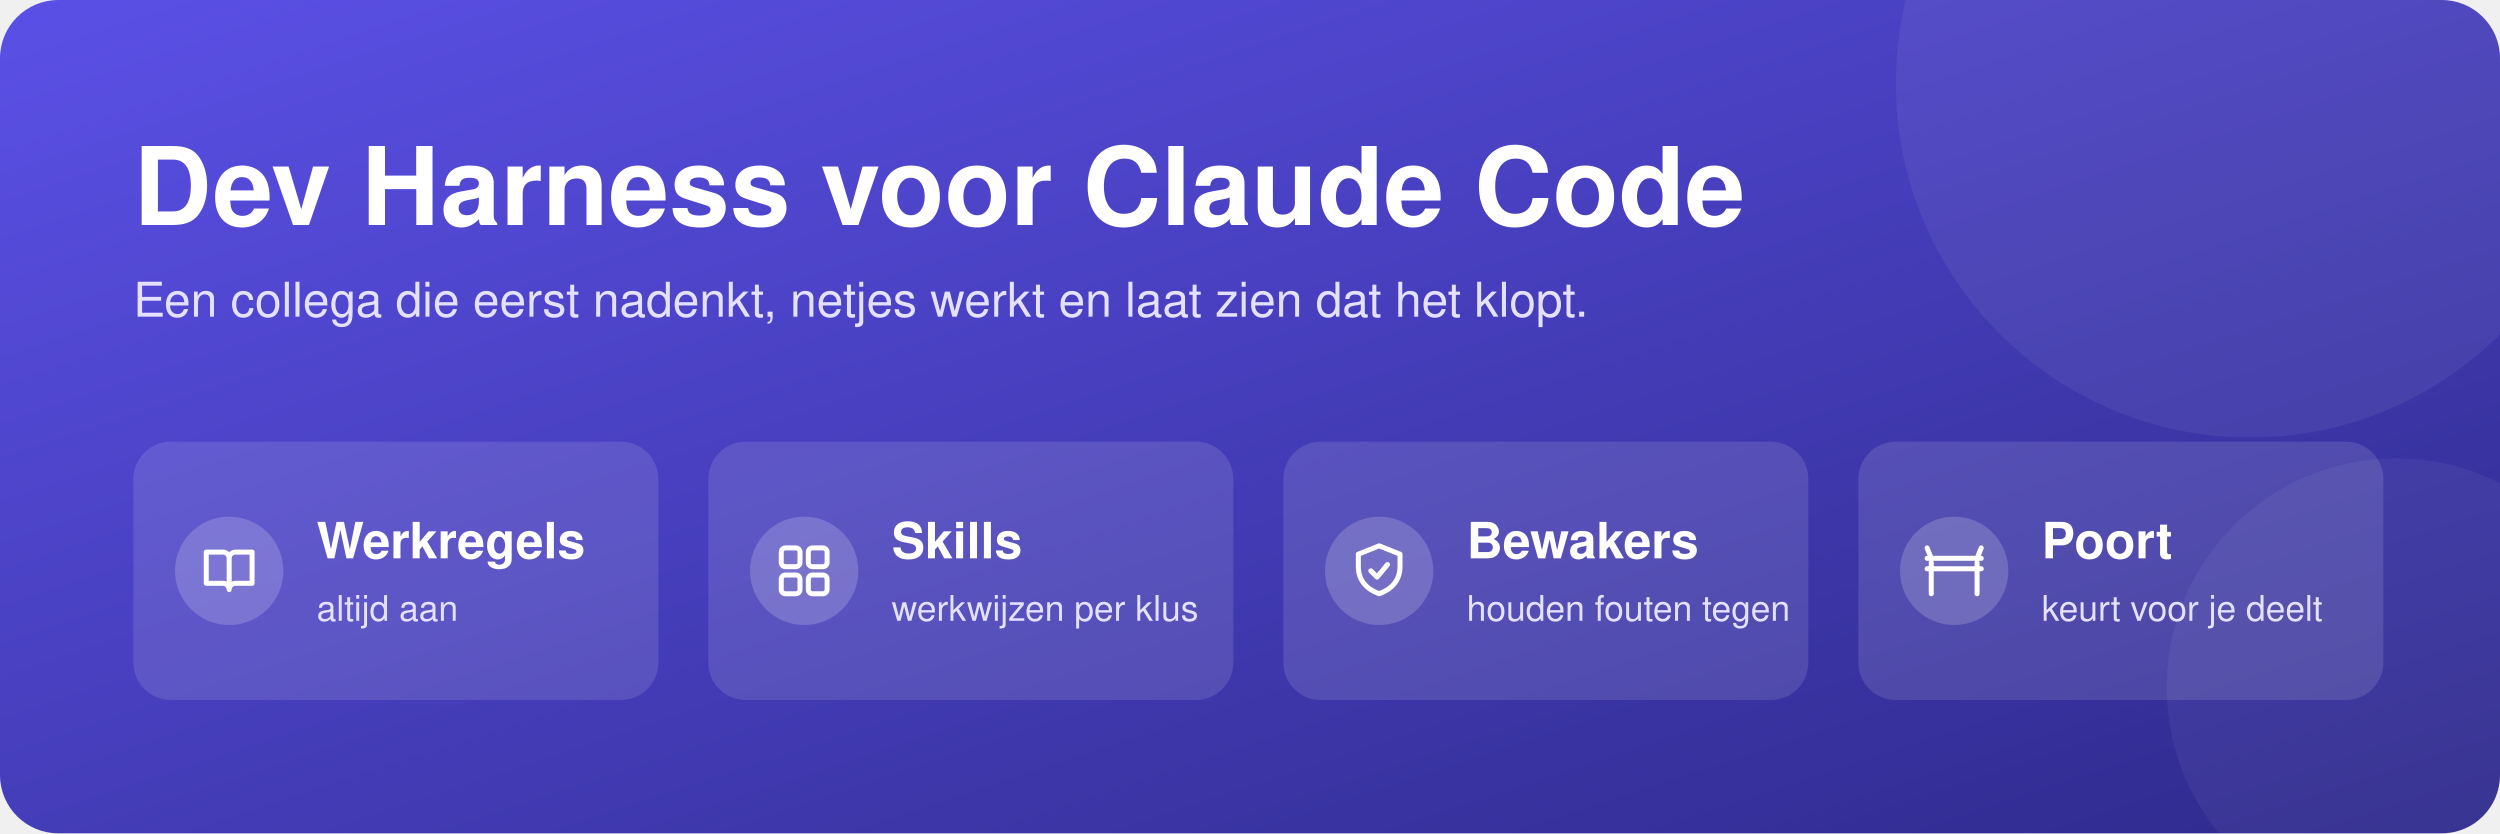
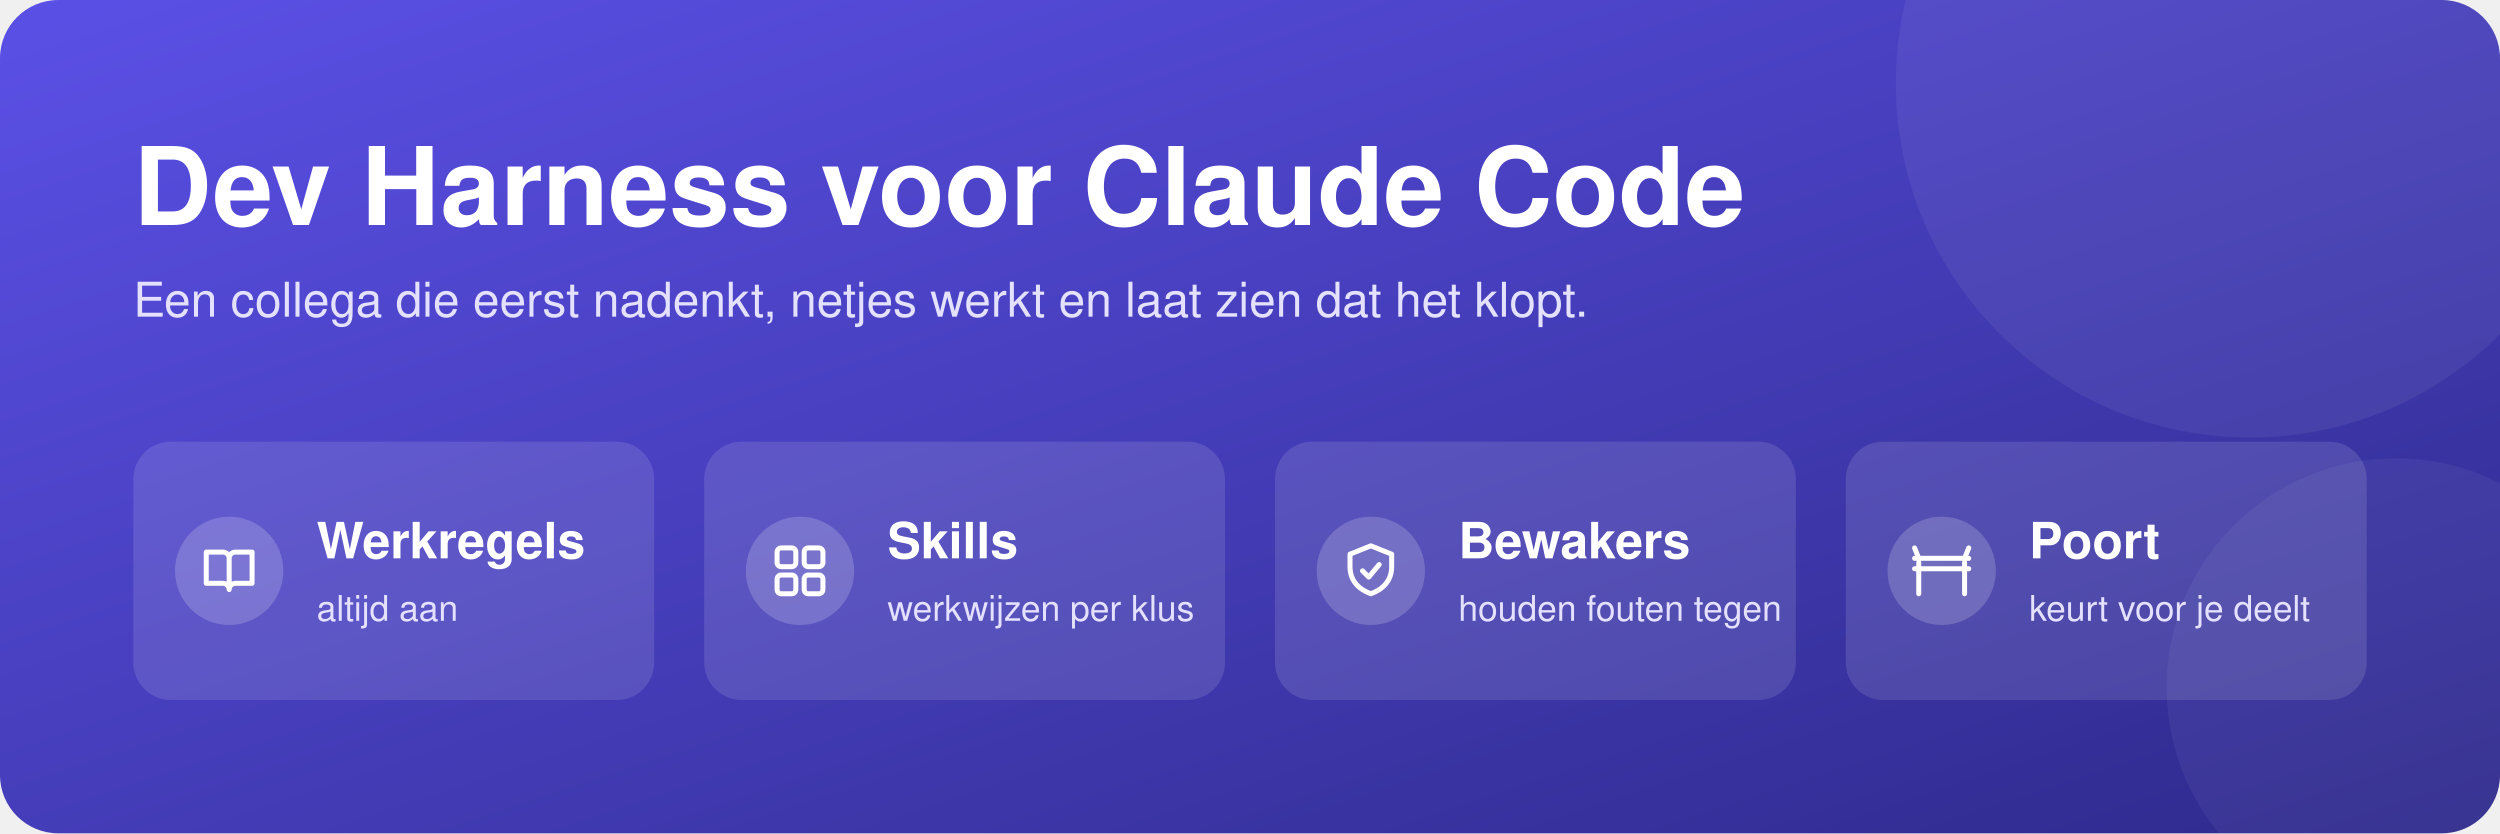
<svg xmlns="http://www.w3.org/2000/svg" viewBox="0 0 1200 400" width="1200" height="400" role="img" aria-label="Dev Harness voor Claude Code: werkregels, skills, bewakers en poort">
  <style>
text{font-family:-apple-system, BlinkMacSystemFont, 'Segoe UI', Helvetica, Arial, sans-serif}
.card{fill:#F7F6FF;stroke:#DDD9FF;stroke-width:1.5}
.hero{fill:url(#g)}
.t{fill:#111827}.m{fill:#4B5563}.w{fill:#FFFFFF}.wm{fill:#E4E1FF}
- .acc{fill:#5B50E6}.accs{stroke:#5B50E6}.soft{fill:#ECEAFF}
+ .acc{fill:#5B50E6}
.line{stroke:#A9A3F7;stroke-width:2.5;fill:none}.arrow{fill:#A9A3F7}
.ico{stroke:#FFFFFF;stroke-width:2.4;fill:none;stroke-linecap:round;stroke-linejoin:round}
@media (prefers-color-scheme: dark){
.card{fill:#161B22;stroke:#30363D}
.t{fill:#F0F6FC}.m{fill:#9DA7B3}
- .acc{fill:#7C73FF}.accs{stroke:#7C73FF}.soft{fill:#25224A}
+ .acc{fill:#7C73FF}
.line{stroke:#4D47A8}.arrow{fill:#4D47A8}
}
</style>
  <defs>
    <linearGradient id="g" x1="0" y1="0" x2="1" y2="1">
      <stop offset="0" stop-color="#5B50E6" />
      <stop offset="1" stop-color="#2E2A8C" />
    </linearGradient>
  </defs>
  <clipPath id="c">
    <rect width="1200" height="400" rx="28" />
  </clipPath>
  <rect width="1200" height="400" rx="28" class="hero" />
  <g clip-path="url(#c)">
    <circle cx="1080" cy="40" r="170" fill="#FFFFFF" opacity="0.06" />
    <circle cx="1150" cy="330" r="110" fill="#FFFFFF" opacity="0.05" />
  </g>
-   <text x="64" y="108" class="w" font-size="52" font-weight="750" text-anchor="start">Dev Harness voor Claude Code</text>
-   <text x="64" y="152" class="wm" font-size="23" font-weight="400" text-anchor="start">Een collega die eerst nadenkt, netjes werkt en laat zien dat het klopt.</text>
-   <rect x="64" y="212" width="252" height="124" rx="18" fill="#FFFFFF" opacity="0.12" />
-   <circle cx="110" cy="274" r="26" fill="#FFFFFF" opacity="0.18" />
-   <g transform="translate(110 274)">
+   <text x="64.0" y="108" class="w" font-size="52" font-weight="750" text-anchor="start">Dev Harness voor Claude Code</text>
+   <text x="64.0" y="152" class="wm" font-size="23" font-weight="400" text-anchor="start">Een collega die eerst nadenkt, netjes werkt en laat zien dat het klopt.</text>
+   <rect x="64.0" y="212" width="250.0" height="124" rx="18" fill="#FFFFFF" opacity="0.12" />
+   <circle cx="110.0" cy="274" r="26" fill="#FFFFFF" opacity="0.18" />
+   <g transform="translate(110.0 274)">
    <path class="ico" d="M-11 -9h8a3 3 0 0 1 3 3v15a3 3 0 0 0-3-3h-8zM11 -9h-8a3 3 0 0 0-3 3v15a3 3 0 0 1 3-3h8z" />
  </g>
-   <text x="152" y="268" class="w" font-size="24" font-weight="700" text-anchor="start">Werkregels</text>
-   <text x="152" y="298" class="wm" font-size="17" font-weight="400" text-anchor="start">altijd aan</text>
-   <rect x="340" y="212" width="252" height="124" rx="18" fill="#FFFFFF" opacity="0.12" />
-   <circle cx="386" cy="274" r="26" fill="#FFFFFF" opacity="0.18" />
-   <g transform="translate(386 274)">
+   <text x="152.0" y="268" class="w" font-size="24" font-weight="700" text-anchor="start">Werkregels</text>
+   <text x="152.0" y="298" class="wm" font-size="17" font-weight="400" text-anchor="start">altijd aan</text>
+   <rect x="338.0" y="212" width="250.0" height="124" rx="18" fill="#FFFFFF" opacity="0.12" />
+   <circle cx="384.0" cy="274" r="26" fill="#FFFFFF" opacity="0.18" />
+   <g transform="translate(384.0 274)">
    <rect class="ico" x="-11" y="-11" width="9" height="9" rx="2" />
    <rect class="ico" x="2" y="-11" width="9" height="9" rx="2" />
    <rect class="ico" x="-11" y="2" width="9" height="9" rx="2" />
    <rect class="ico" x="2" y="2" width="9" height="9" rx="2" />
  </g>
-   <text x="428" y="268" class="w" font-size="24" font-weight="700" text-anchor="start">Skills</text>
-   <text x="428" y="298" class="wm" font-size="17" font-weight="400" text-anchor="start">werkwijzen per klus</text>
-   <rect x="616" y="212" width="252" height="124" rx="18" fill="#FFFFFF" opacity="0.12" />
-   <circle cx="662" cy="274" r="26" fill="#FFFFFF" opacity="0.18" />
-   <g transform="translate(662 274)">
+   <text x="426.0" y="268" class="w" font-size="24" font-weight="700" text-anchor="start">Skills</text>
+   <text x="426.0" y="298" class="wm" font-size="17" font-weight="400" text-anchor="start">werkwijzen per klus</text>
+   <rect x="612.0" y="212" width="250.0" height="124" rx="18" fill="#FFFFFF" opacity="0.12" />
+   <circle cx="658.0" cy="274" r="26" fill="#FFFFFF" opacity="0.18" />
+   <g transform="translate(658.0 274)">
    <path class="ico" d="M0 -12l10 4v6c0 7-4.5 11-10 13c-5.5-2-10-6-10-13v-6z" />
    <path class="ico" d="M-4 0l3 3l5-6" />
  </g>
-   <text x="704" y="268" class="w" font-size="24" font-weight="700" text-anchor="start">Bewakers</text>
-   <text x="704" y="298" class="wm" font-size="17" font-weight="400" text-anchor="start">houden fouten tegen</text>
-   <rect x="892" y="212" width="252" height="124" rx="18" fill="#FFFFFF" opacity="0.12" />
-   <circle cx="938" cy="274" r="26" fill="#FFFFFF" opacity="0.18" />
-   <g transform="translate(938 274)">
+   <text x="700.0" y="268" class="w" font-size="24" font-weight="700" text-anchor="start">Bewakers</text>
+   <text x="700.0" y="298" class="wm" font-size="17" font-weight="400" text-anchor="start">houden fouten tegen</text>
+   <rect x="886.0" y="212" width="250.0" height="124" rx="18" fill="#FFFFFF" opacity="0.12" />
+   <circle cx="932.0" cy="274" r="26" fill="#FFFFFF" opacity="0.18" />
+   <g transform="translate(932.0 274)">
    <path class="ico" d="M-11 11v-15M11 11v-15M-13 -6h26M-13 -1h26" />
    <path class="ico" d="M-11 -6l-2 -5M11 -6l2 -5" />
  </g>
-   <text x="980" y="268" class="w" font-size="24" font-weight="700" text-anchor="start">Poort</text>
-   <text x="980" y="298" class="wm" font-size="17" font-weight="400" text-anchor="start">keurt voor je deelt</text>
+   <text x="974.0" y="268" class="w" font-size="24" font-weight="700" text-anchor="start">Poort</text>
+   <text x="974.0" y="298" class="wm" font-size="17" font-weight="400" text-anchor="start">keurt voor je deelt</text>
</svg>
